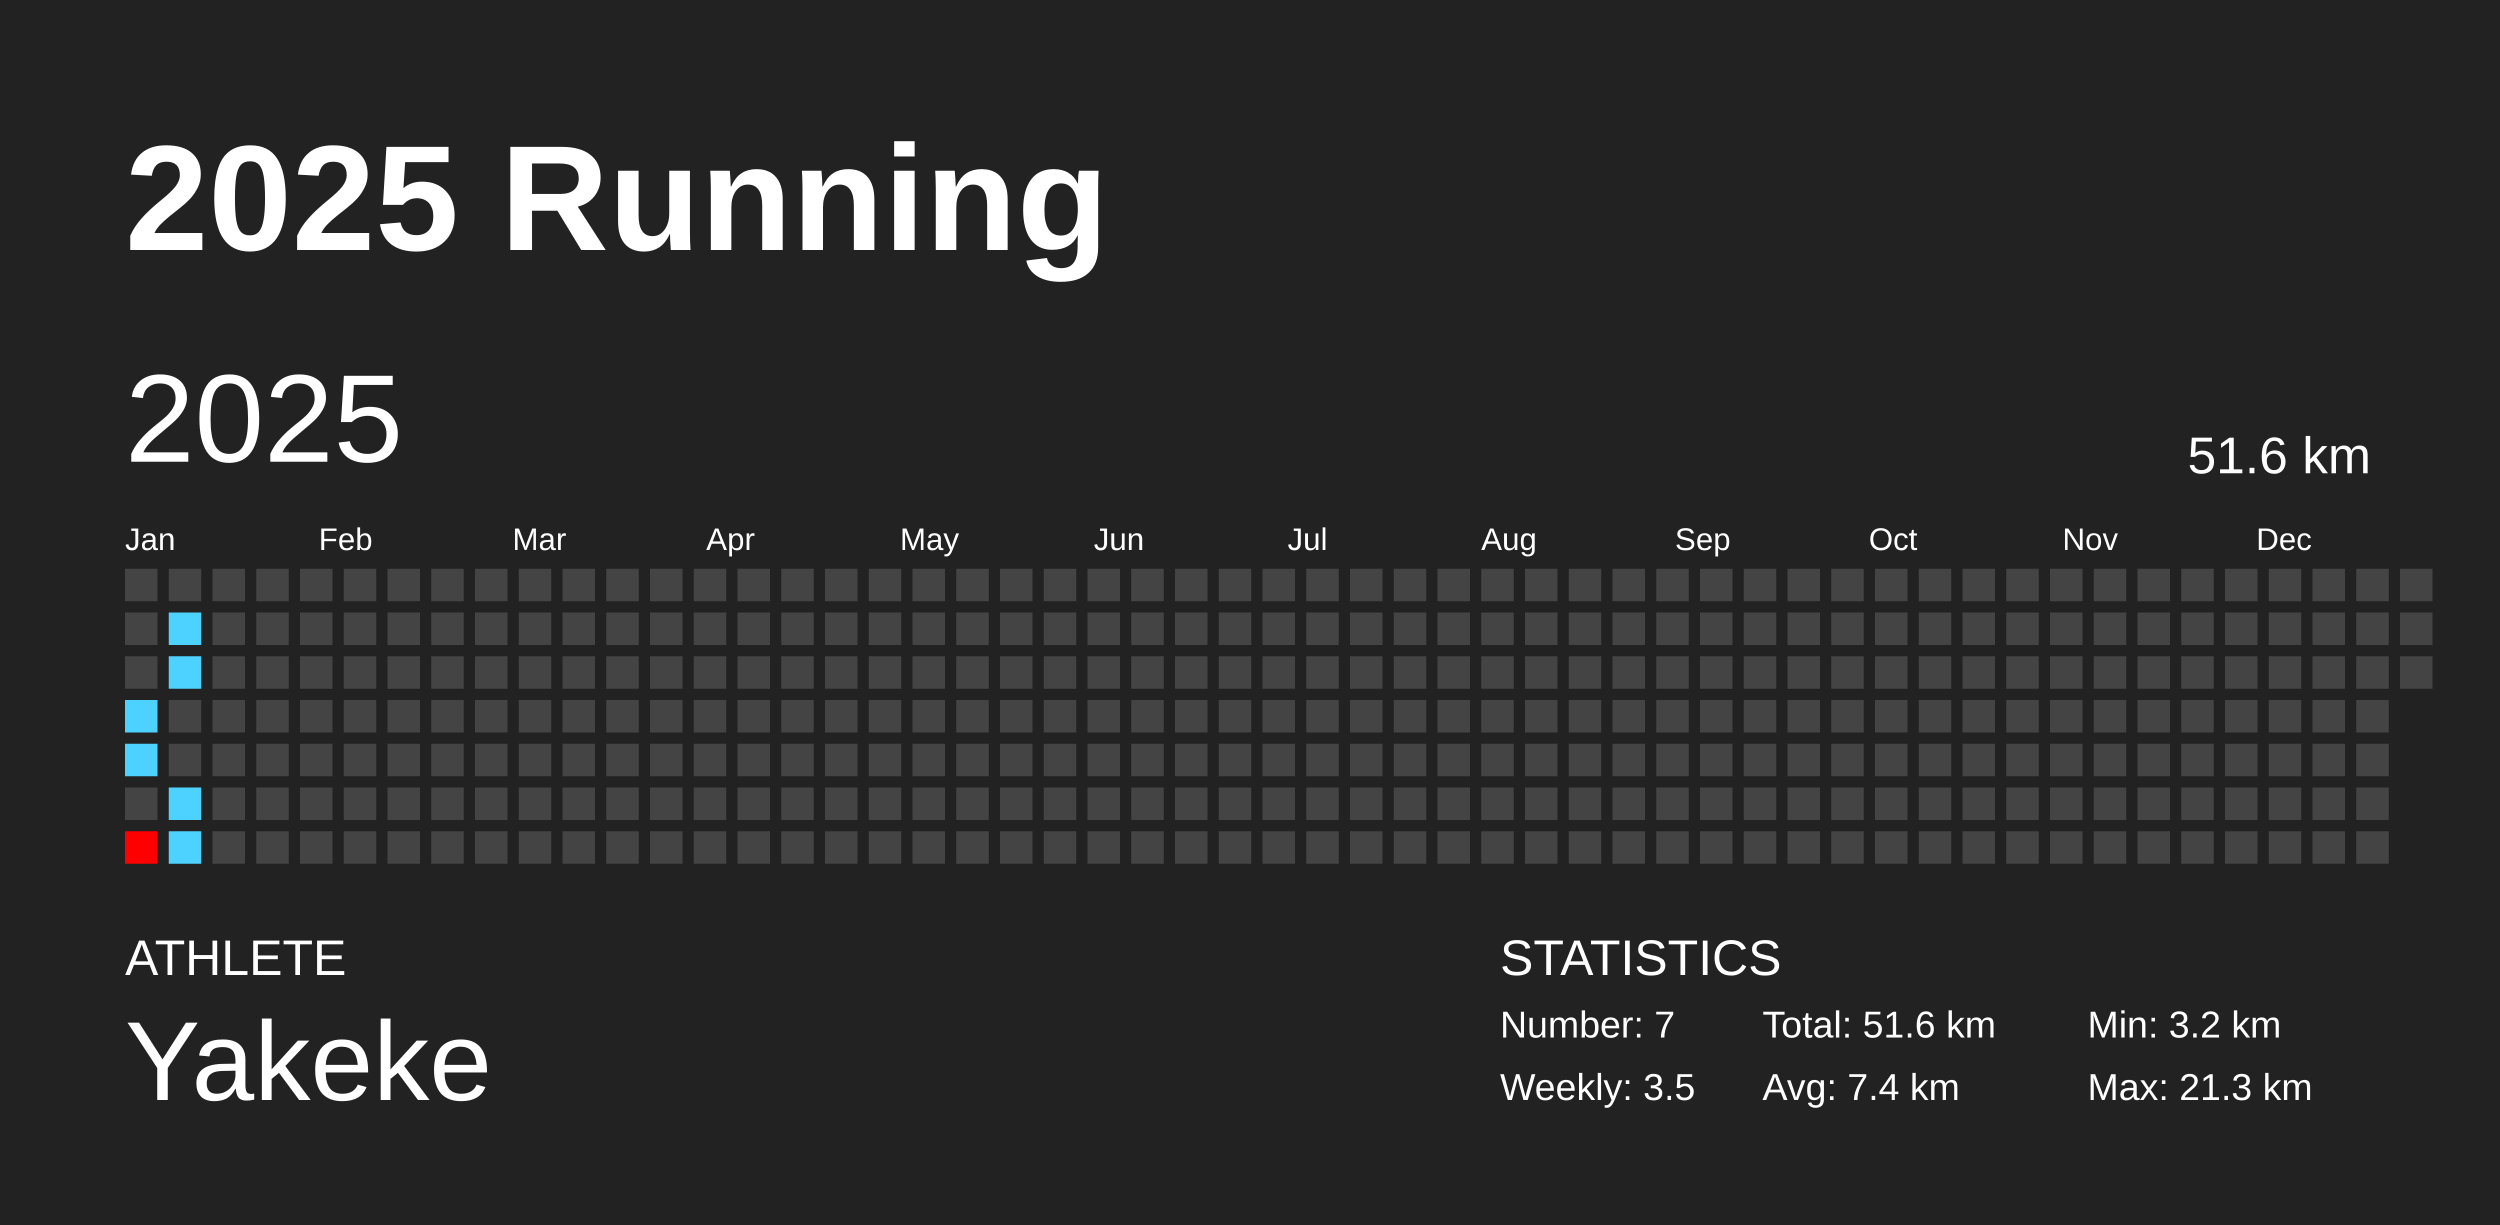
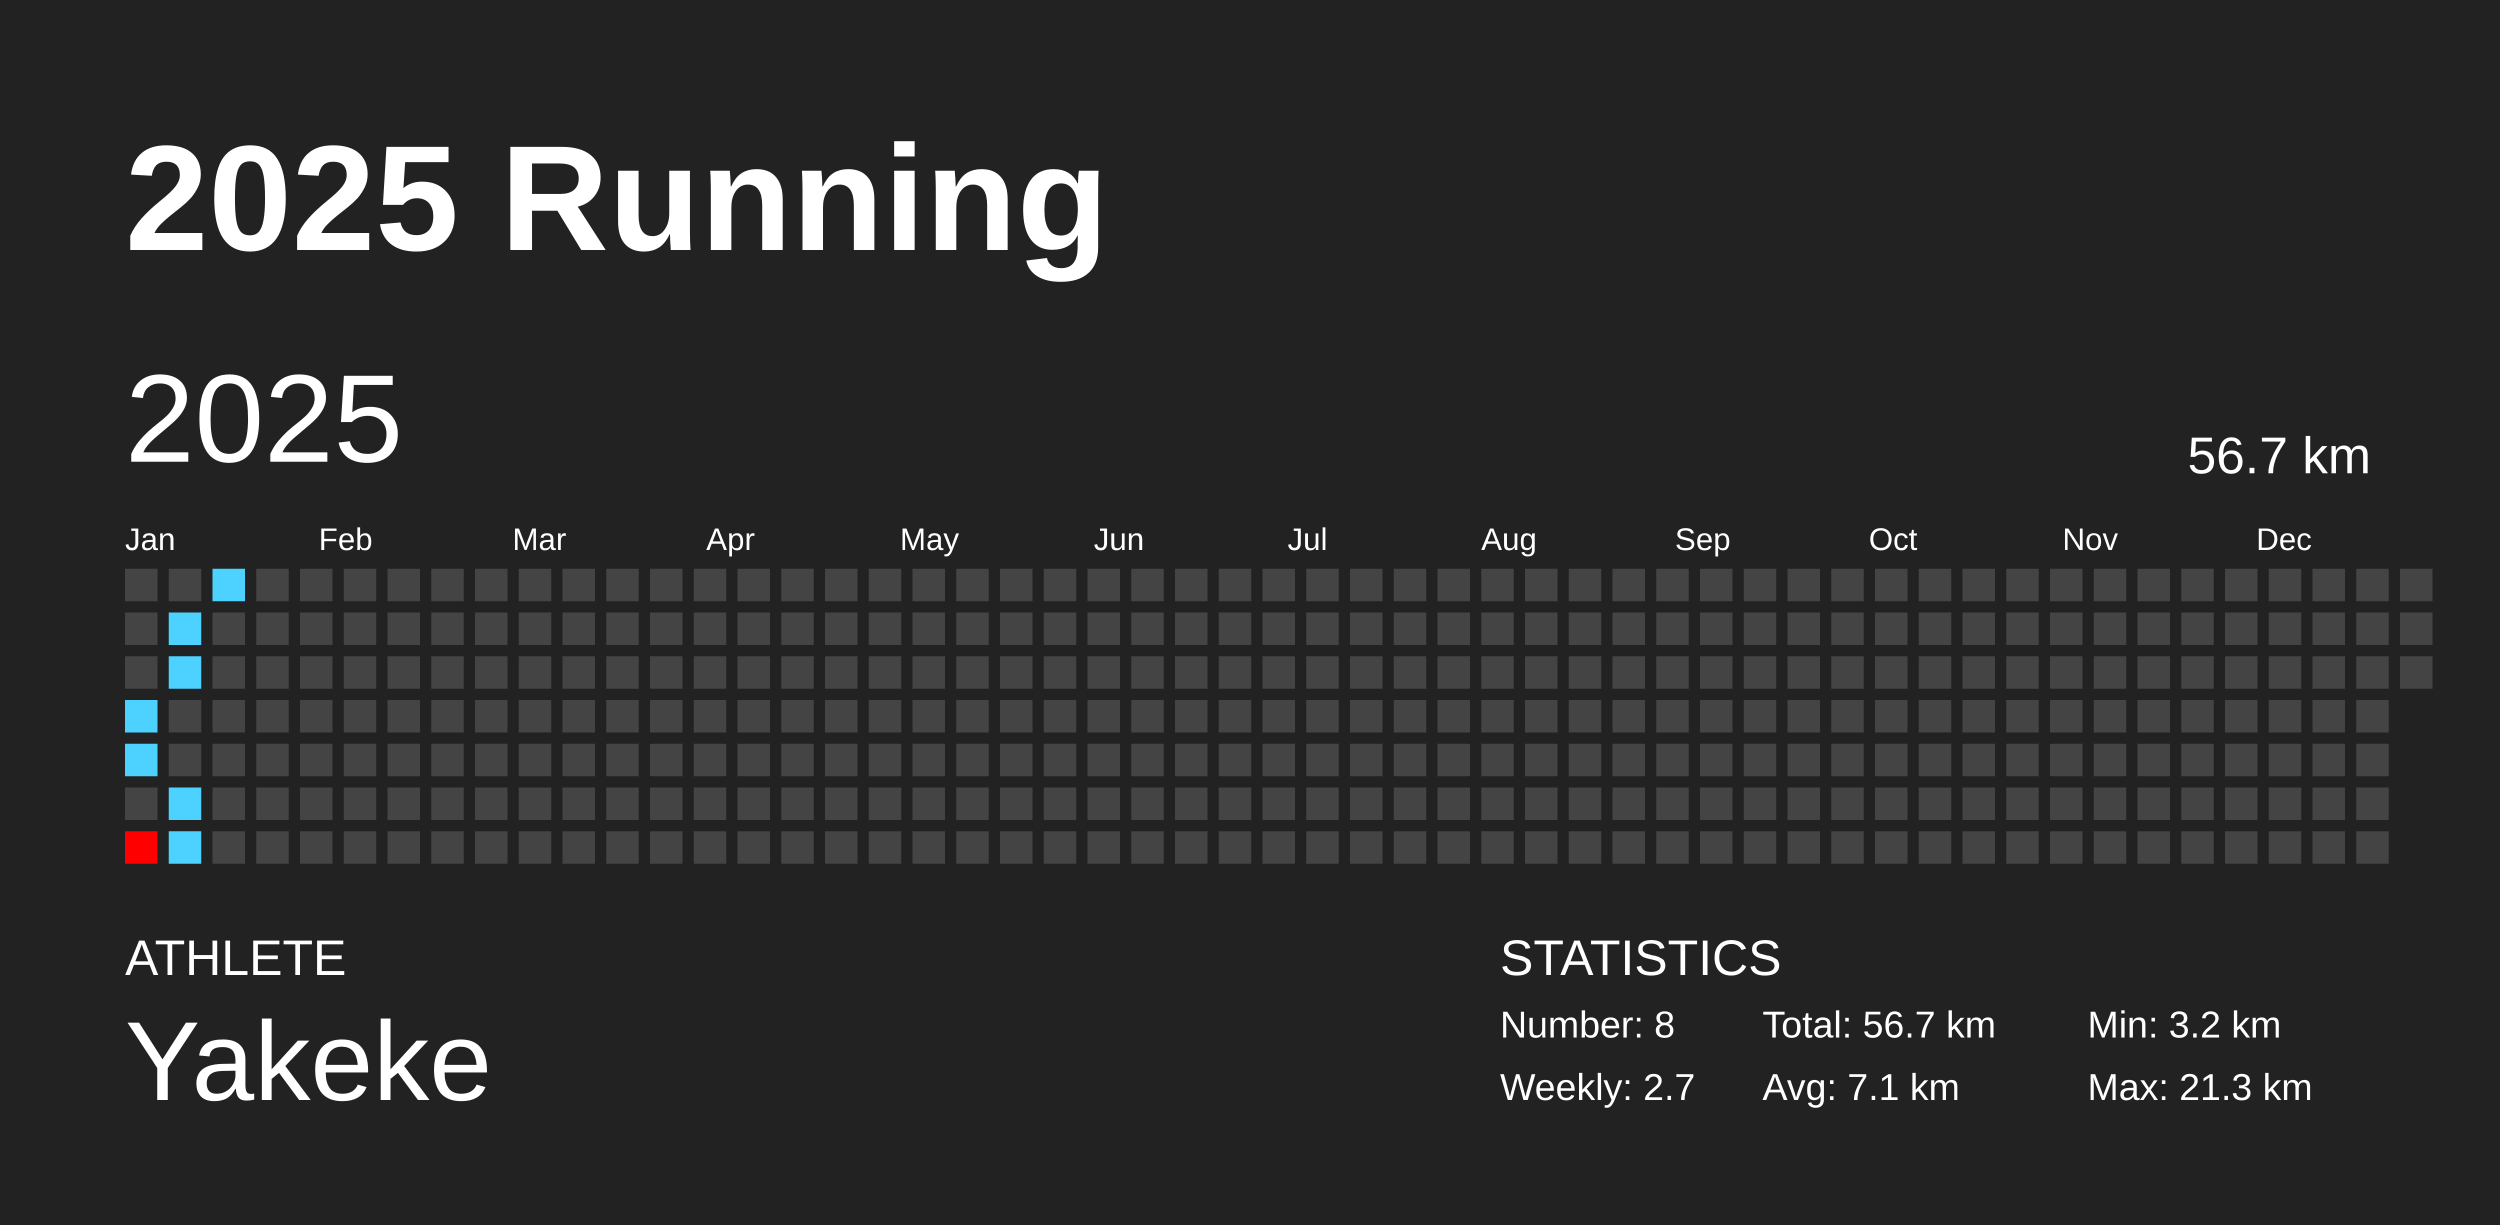
<svg xmlns="http://www.w3.org/2000/svg" baseProfile="full" height="98mm" version="1.1" viewBox="0,0,200,98" width="200mm">
  <defs />
  <rect fill="#222222" height="98" width="200" x="0" y="0" />
  <text fill="#FFFFFF" style="font-size:12px; font-family:Arial; font-weight:bold;" x="10" y="20">2025 Running</text>
  <text fill="#FFFFFF" style="font-size:4px; font-family:Arial" x="10" y="78">ATHLETE</text>
  <text fill="#FFFFFF" style="font-size:9px; font-family:Arial" x="10" y="88">Yakeke</text>
  <text fill="#FFFFFF" style="font-size:4px; font-family:Arial" x="120" y="78">STATISTICS</text>
-   <text fill="#FFFFFF" style="font-size:3px; font-family:Arial" x="120" y="83">Number: 7</text>
-   <text fill="#FFFFFF" style="font-size:3px; font-family:Arial" x="120" y="88">Weekly: 3.5</text>
-   <text fill="#FFFFFF" style="font-size:3px; font-family:Arial" x="141" y="83">Total: 51.6 km</text>
-   <text fill="#FFFFFF" style="font-size:3px; font-family:Arial" x="141" y="88">Avg: 7.4 km</text>
+   <text fill="#FFFFFF" style="font-size:3px; font-family:Arial" x="120" y="83">Number: 8</text>
+   <text fill="#FFFFFF" style="font-size:3px; font-family:Arial" x="120" y="88">Weekly: 2.7</text>
+   <text fill="#FFFFFF" style="font-size:3px; font-family:Arial" x="141" y="83">Total: 56.7 km</text>
+   <text fill="#FFFFFF" style="font-size:3px; font-family:Arial" x="141" y="88">Avg: 7.1 km</text>
  <text fill="#FFFFFF" style="font-size:3px; font-family:Arial" x="167" y="83">Min: 3.2 km</text>
  <text fill="#FFFFFF" style="font-size:3px; font-family:Arial" x="167" y="88">Max: 21.3 km</text>
  <text dominant-baseline="hanging" fill="#FFFFFF" style="font-size:10.0px; font-family:Arial;" x="10" y="30">2025</text>
-   <text dominant-baseline="hanging" fill="#FFFFFF" style="font-size:4.125px; font-family:Arial;" x="175" y="35">51.6 km</text>
+   <text dominant-baseline="hanging" fill="#FFFFFF" style="font-size:4.125px; font-family:Arial;" x="175" y="35">56.7 km</text>
  <text fill="#FFFFFF" style="font-size:2.5px; font-family:Arial" x="10.0" y="44">Jan</text>
  <text fill="#FFFFFF" style="font-size:2.5px; font-family:Arial" x="25.5" y="44">Feb</text>
  <text fill="#FFFFFF" style="font-size:2.5px; font-family:Arial" x="41.0" y="44">Mar</text>
  <text fill="#FFFFFF" style="font-size:2.5px; font-family:Arial" x="56.5" y="44">Apr</text>
  <text fill="#FFFFFF" style="font-size:2.5px; font-family:Arial" x="72.0" y="44">May</text>
  <text fill="#FFFFFF" style="font-size:2.5px; font-family:Arial" x="87.5" y="44">Jun</text>
  <text fill="#FFFFFF" style="font-size:2.5px; font-family:Arial" x="103.0" y="44">Jul</text>
  <text fill="#FFFFFF" style="font-size:2.5px; font-family:Arial" x="118.5" y="44">Aug</text>
  <text fill="#FFFFFF" style="font-size:2.5px; font-family:Arial" x="134.0" y="44">Sep</text>
  <text fill="#FFFFFF" style="font-size:2.5px; font-family:Arial" x="149.5" y="44">Oct</text>
  <text fill="#FFFFFF" style="font-size:2.5px; font-family:Arial" x="165.0" y="44">Nov</text>
  <text fill="#FFFFFF" style="font-size:2.5px; font-family:Arial" x="180.5" y="44">Dec</text>
  <rect fill="#444444" height="2.6" width="2.6" x="10.0" y="45.5" />
  <rect fill="#444444" height="2.6" width="2.6" x="10.0" y="49.0" />
  <rect fill="#444444" height="2.6" width="2.6" x="10.0" y="52.5" />
  <rect fill="#4dd2ff" height="2.6" width="2.6" x="10.0" y="56.0" />
  <rect fill="#4dd2ff" height="2.6" width="2.6" x="10.0" y="59.5" />
  <rect fill="#444444" height="2.6" width="2.6" x="10.0" y="63.0" />
  <rect fill="red" height="2.6" width="2.6" x="10.0" y="66.5" />
  <rect fill="#444444" height="2.6" width="2.6" x="13.5" y="45.5" />
  <rect fill="#4dd2ff" height="2.6" width="2.6" x="13.5" y="49.0" />
  <rect fill="#4dd2ff" height="2.6" width="2.6" x="13.5" y="52.5" />
  <rect fill="#444444" height="2.6" width="2.6" x="13.5" y="56.0" />
  <rect fill="#444444" height="2.6" width="2.6" x="13.5" y="59.5" />
  <rect fill="#4dd2ff" height="2.6" width="2.6" x="13.5" y="63.0" />
  <rect fill="#4dd2ff" height="2.6" width="2.6" x="13.5" y="66.5" />
-   <rect fill="#444444" height="2.6" width="2.6" x="17.0" y="45.5" />
+   <rect fill="#4dd2ff" height="2.6" width="2.6" x="17.0" y="45.5" />
  <rect fill="#444444" height="2.6" width="2.6" x="17.0" y="49.0" />
  <rect fill="#444444" height="2.6" width="2.6" x="17.0" y="52.5" />
  <rect fill="#444444" height="2.6" width="2.6" x="17.0" y="56.0" />
  <rect fill="#444444" height="2.6" width="2.6" x="17.0" y="59.5" />
  <rect fill="#444444" height="2.6" width="2.6" x="17.0" y="63.0" />
  <rect fill="#444444" height="2.6" width="2.6" x="17.0" y="66.5" />
  <rect fill="#444444" height="2.6" width="2.6" x="20.5" y="45.5" />
  <rect fill="#444444" height="2.6" width="2.6" x="20.5" y="49.0" />
  <rect fill="#444444" height="2.6" width="2.6" x="20.5" y="52.5" />
  <rect fill="#444444" height="2.6" width="2.6" x="20.5" y="56.0" />
  <rect fill="#444444" height="2.6" width="2.6" x="20.5" y="59.5" />
  <rect fill="#444444" height="2.6" width="2.6" x="20.5" y="63.0" />
  <rect fill="#444444" height="2.6" width="2.6" x="20.5" y="66.5" />
  <rect fill="#444444" height="2.6" width="2.6" x="24.0" y="45.5" />
  <rect fill="#444444" height="2.6" width="2.6" x="24.0" y="49.0" />
  <rect fill="#444444" height="2.6" width="2.6" x="24.0" y="52.5" />
  <rect fill="#444444" height="2.6" width="2.6" x="24.0" y="56.0" />
  <rect fill="#444444" height="2.6" width="2.6" x="24.0" y="59.5" />
  <rect fill="#444444" height="2.6" width="2.6" x="24.0" y="63.0" />
  <rect fill="#444444" height="2.6" width="2.6" x="24.0" y="66.5" />
  <rect fill="#444444" height="2.6" width="2.6" x="27.5" y="45.5" />
  <rect fill="#444444" height="2.6" width="2.6" x="27.5" y="49.0" />
  <rect fill="#444444" height="2.6" width="2.6" x="27.5" y="52.5" />
  <rect fill="#444444" height="2.6" width="2.6" x="27.5" y="56.0" />
  <rect fill="#444444" height="2.6" width="2.6" x="27.5" y="59.5" />
  <rect fill="#444444" height="2.6" width="2.6" x="27.5" y="63.0" />
  <rect fill="#444444" height="2.6" width="2.6" x="27.5" y="66.5" />
  <rect fill="#444444" height="2.6" width="2.6" x="31.0" y="45.5" />
  <rect fill="#444444" height="2.6" width="2.6" x="31.0" y="49.0" />
  <rect fill="#444444" height="2.6" width="2.6" x="31.0" y="52.5" />
  <rect fill="#444444" height="2.6" width="2.6" x="31.0" y="56.0" />
  <rect fill="#444444" height="2.6" width="2.6" x="31.0" y="59.5" />
  <rect fill="#444444" height="2.6" width="2.6" x="31.0" y="63.0" />
  <rect fill="#444444" height="2.6" width="2.6" x="31.0" y="66.5" />
  <rect fill="#444444" height="2.6" width="2.6" x="34.5" y="45.5" />
  <rect fill="#444444" height="2.6" width="2.6" x="34.5" y="49.0" />
  <rect fill="#444444" height="2.6" width="2.6" x="34.5" y="52.5" />
  <rect fill="#444444" height="2.6" width="2.6" x="34.5" y="56.0" />
  <rect fill="#444444" height="2.6" width="2.6" x="34.5" y="59.5" />
  <rect fill="#444444" height="2.6" width="2.6" x="34.5" y="63.0" />
  <rect fill="#444444" height="2.6" width="2.6" x="34.5" y="66.5" />
  <rect fill="#444444" height="2.6" width="2.6" x="38.0" y="45.5" />
  <rect fill="#444444" height="2.6" width="2.6" x="38.0" y="49.0" />
  <rect fill="#444444" height="2.6" width="2.6" x="38.0" y="52.5" />
  <rect fill="#444444" height="2.6" width="2.6" x="38.0" y="56.0" />
  <rect fill="#444444" height="2.6" width="2.6" x="38.0" y="59.5" />
  <rect fill="#444444" height="2.6" width="2.6" x="38.0" y="63.0" />
  <rect fill="#444444" height="2.6" width="2.6" x="38.0" y="66.5" />
  <rect fill="#444444" height="2.6" width="2.6" x="41.5" y="45.5" />
  <rect fill="#444444" height="2.6" width="2.6" x="41.5" y="49.0" />
  <rect fill="#444444" height="2.6" width="2.6" x="41.5" y="52.5" />
  <rect fill="#444444" height="2.6" width="2.6" x="41.5" y="56.0" />
  <rect fill="#444444" height="2.6" width="2.6" x="41.5" y="59.5" />
  <rect fill="#444444" height="2.6" width="2.6" x="41.5" y="63.0" />
  <rect fill="#444444" height="2.6" width="2.6" x="41.5" y="66.5" />
  <rect fill="#444444" height="2.6" width="2.6" x="45.0" y="45.5" />
  <rect fill="#444444" height="2.6" width="2.6" x="45.0" y="49.0" />
  <rect fill="#444444" height="2.6" width="2.6" x="45.0" y="52.5" />
  <rect fill="#444444" height="2.6" width="2.6" x="45.0" y="56.0" />
  <rect fill="#444444" height="2.6" width="2.6" x="45.0" y="59.5" />
  <rect fill="#444444" height="2.6" width="2.6" x="45.0" y="63.0" />
  <rect fill="#444444" height="2.6" width="2.6" x="45.0" y="66.5" />
  <rect fill="#444444" height="2.6" width="2.6" x="48.5" y="45.5" />
  <rect fill="#444444" height="2.6" width="2.6" x="48.5" y="49.0" />
  <rect fill="#444444" height="2.6" width="2.6" x="48.5" y="52.5" />
  <rect fill="#444444" height="2.6" width="2.6" x="48.5" y="56.0" />
  <rect fill="#444444" height="2.6" width="2.6" x="48.5" y="59.5" />
  <rect fill="#444444" height="2.6" width="2.6" x="48.5" y="63.0" />
  <rect fill="#444444" height="2.6" width="2.6" x="48.5" y="66.5" />
  <rect fill="#444444" height="2.6" width="2.6" x="52.0" y="45.5" />
  <rect fill="#444444" height="2.6" width="2.6" x="52.0" y="49.0" />
  <rect fill="#444444" height="2.6" width="2.6" x="52.0" y="52.5" />
  <rect fill="#444444" height="2.6" width="2.6" x="52.0" y="56.0" />
  <rect fill="#444444" height="2.6" width="2.6" x="52.0" y="59.5" />
  <rect fill="#444444" height="2.6" width="2.6" x="52.0" y="63.0" />
  <rect fill="#444444" height="2.6" width="2.6" x="52.0" y="66.5" />
  <rect fill="#444444" height="2.6" width="2.6" x="55.5" y="45.5" />
  <rect fill="#444444" height="2.6" width="2.6" x="55.5" y="49.0" />
  <rect fill="#444444" height="2.6" width="2.6" x="55.5" y="52.5" />
  <rect fill="#444444" height="2.6" width="2.6" x="55.5" y="56.0" />
  <rect fill="#444444" height="2.6" width="2.6" x="55.5" y="59.5" />
  <rect fill="#444444" height="2.6" width="2.6" x="55.5" y="63.0" />
  <rect fill="#444444" height="2.6" width="2.6" x="55.5" y="66.5" />
  <rect fill="#444444" height="2.6" width="2.6" x="59.0" y="45.5" />
  <rect fill="#444444" height="2.6" width="2.6" x="59.0" y="49.0" />
  <rect fill="#444444" height="2.6" width="2.6" x="59.0" y="52.5" />
  <rect fill="#444444" height="2.6" width="2.6" x="59.0" y="56.0" />
  <rect fill="#444444" height="2.6" width="2.6" x="59.0" y="59.5" />
  <rect fill="#444444" height="2.6" width="2.6" x="59.0" y="63.0" />
  <rect fill="#444444" height="2.6" width="2.6" x="59.0" y="66.5" />
  <rect fill="#444444" height="2.6" width="2.6" x="62.5" y="45.5" />
  <rect fill="#444444" height="2.6" width="2.6" x="62.5" y="49.0" />
  <rect fill="#444444" height="2.6" width="2.6" x="62.5" y="52.5" />
  <rect fill="#444444" height="2.6" width="2.6" x="62.5" y="56.0" />
  <rect fill="#444444" height="2.6" width="2.6" x="62.5" y="59.5" />
  <rect fill="#444444" height="2.6" width="2.6" x="62.5" y="63.0" />
  <rect fill="#444444" height="2.6" width="2.6" x="62.5" y="66.5" />
  <rect fill="#444444" height="2.6" width="2.6" x="66.0" y="45.5" />
  <rect fill="#444444" height="2.6" width="2.6" x="66.0" y="49.0" />
  <rect fill="#444444" height="2.6" width="2.6" x="66.0" y="52.5" />
  <rect fill="#444444" height="2.6" width="2.6" x="66.0" y="56.0" />
  <rect fill="#444444" height="2.6" width="2.6" x="66.0" y="59.5" />
  <rect fill="#444444" height="2.6" width="2.6" x="66.0" y="63.0" />
  <rect fill="#444444" height="2.6" width="2.6" x="66.0" y="66.5" />
  <rect fill="#444444" height="2.6" width="2.6" x="69.5" y="45.5" />
  <rect fill="#444444" height="2.6" width="2.6" x="69.5" y="49.0" />
  <rect fill="#444444" height="2.6" width="2.6" x="69.5" y="52.5" />
  <rect fill="#444444" height="2.6" width="2.6" x="69.5" y="56.0" />
  <rect fill="#444444" height="2.6" width="2.6" x="69.5" y="59.5" />
  <rect fill="#444444" height="2.6" width="2.6" x="69.5" y="63.0" />
  <rect fill="#444444" height="2.6" width="2.6" x="69.5" y="66.5" />
  <rect fill="#444444" height="2.6" width="2.6" x="73.0" y="45.5" />
  <rect fill="#444444" height="2.6" width="2.6" x="73.0" y="49.0" />
  <rect fill="#444444" height="2.6" width="2.6" x="73.0" y="52.5" />
  <rect fill="#444444" height="2.6" width="2.6" x="73.0" y="56.0" />
  <rect fill="#444444" height="2.6" width="2.6" x="73.0" y="59.5" />
  <rect fill="#444444" height="2.6" width="2.6" x="73.0" y="63.0" />
  <rect fill="#444444" height="2.6" width="2.6" x="73.0" y="66.5" />
  <rect fill="#444444" height="2.6" width="2.6" x="76.5" y="45.5" />
  <rect fill="#444444" height="2.6" width="2.6" x="76.5" y="49.0" />
  <rect fill="#444444" height="2.6" width="2.6" x="76.5" y="52.5" />
  <rect fill="#444444" height="2.6" width="2.6" x="76.5" y="56.0" />
  <rect fill="#444444" height="2.6" width="2.6" x="76.5" y="59.5" />
  <rect fill="#444444" height="2.6" width="2.6" x="76.5" y="63.0" />
  <rect fill="#444444" height="2.6" width="2.6" x="76.5" y="66.5" />
  <rect fill="#444444" height="2.6" width="2.6" x="80.0" y="45.5" />
  <rect fill="#444444" height="2.6" width="2.6" x="80.0" y="49.0" />
  <rect fill="#444444" height="2.6" width="2.6" x="80.0" y="52.5" />
  <rect fill="#444444" height="2.6" width="2.6" x="80.0" y="56.0" />
  <rect fill="#444444" height="2.6" width="2.6" x="80.0" y="59.5" />
  <rect fill="#444444" height="2.6" width="2.6" x="80.0" y="63.0" />
  <rect fill="#444444" height="2.6" width="2.6" x="80.0" y="66.5" />
  <rect fill="#444444" height="2.6" width="2.6" x="83.5" y="45.5" />
  <rect fill="#444444" height="2.6" width="2.6" x="83.5" y="49.0" />
  <rect fill="#444444" height="2.6" width="2.6" x="83.5" y="52.5" />
  <rect fill="#444444" height="2.6" width="2.6" x="83.5" y="56.0" />
  <rect fill="#444444" height="2.6" width="2.6" x="83.5" y="59.5" />
  <rect fill="#444444" height="2.6" width="2.6" x="83.5" y="63.0" />
  <rect fill="#444444" height="2.6" width="2.6" x="83.5" y="66.5" />
  <rect fill="#444444" height="2.6" width="2.6" x="87.0" y="45.5" />
  <rect fill="#444444" height="2.6" width="2.6" x="87.0" y="49.0" />
  <rect fill="#444444" height="2.6" width="2.6" x="87.0" y="52.5" />
  <rect fill="#444444" height="2.6" width="2.6" x="87.0" y="56.0" />
  <rect fill="#444444" height="2.6" width="2.6" x="87.0" y="59.5" />
  <rect fill="#444444" height="2.6" width="2.6" x="87.0" y="63.0" />
  <rect fill="#444444" height="2.6" width="2.6" x="87.0" y="66.5" />
  <rect fill="#444444" height="2.6" width="2.6" x="90.5" y="45.5" />
  <rect fill="#444444" height="2.6" width="2.6" x="90.5" y="49.0" />
  <rect fill="#444444" height="2.6" width="2.6" x="90.5" y="52.5" />
  <rect fill="#444444" height="2.6" width="2.6" x="90.5" y="56.0" />
  <rect fill="#444444" height="2.6" width="2.6" x="90.5" y="59.5" />
  <rect fill="#444444" height="2.6" width="2.6" x="90.5" y="63.0" />
  <rect fill="#444444" height="2.6" width="2.6" x="90.5" y="66.5" />
  <rect fill="#444444" height="2.6" width="2.6" x="94.0" y="45.5" />
  <rect fill="#444444" height="2.6" width="2.6" x="94.0" y="49.0" />
  <rect fill="#444444" height="2.6" width="2.6" x="94.0" y="52.5" />
  <rect fill="#444444" height="2.6" width="2.6" x="94.0" y="56.0" />
  <rect fill="#444444" height="2.6" width="2.6" x="94.0" y="59.5" />
  <rect fill="#444444" height="2.6" width="2.6" x="94.0" y="63.0" />
  <rect fill="#444444" height="2.6" width="2.6" x="94.0" y="66.5" />
  <rect fill="#444444" height="2.6" width="2.6" x="97.5" y="45.5" />
  <rect fill="#444444" height="2.6" width="2.6" x="97.5" y="49.0" />
  <rect fill="#444444" height="2.6" width="2.6" x="97.5" y="52.5" />
  <rect fill="#444444" height="2.6" width="2.6" x="97.5" y="56.0" />
  <rect fill="#444444" height="2.6" width="2.6" x="97.5" y="59.5" />
  <rect fill="#444444" height="2.6" width="2.6" x="97.5" y="63.0" />
  <rect fill="#444444" height="2.6" width="2.6" x="97.5" y="66.5" />
  <rect fill="#444444" height="2.6" width="2.6" x="101.0" y="45.5" />
  <rect fill="#444444" height="2.6" width="2.6" x="101.0" y="49.0" />
  <rect fill="#444444" height="2.6" width="2.6" x="101.0" y="52.5" />
  <rect fill="#444444" height="2.6" width="2.6" x="101.0" y="56.0" />
  <rect fill="#444444" height="2.6" width="2.6" x="101.0" y="59.5" />
  <rect fill="#444444" height="2.6" width="2.6" x="101.0" y="63.0" />
  <rect fill="#444444" height="2.6" width="2.6" x="101.0" y="66.5" />
  <rect fill="#444444" height="2.6" width="2.6" x="104.5" y="45.5" />
  <rect fill="#444444" height="2.6" width="2.6" x="104.5" y="49.0" />
  <rect fill="#444444" height="2.6" width="2.6" x="104.5" y="52.5" />
  <rect fill="#444444" height="2.6" width="2.6" x="104.5" y="56.0" />
  <rect fill="#444444" height="2.6" width="2.6" x="104.5" y="59.5" />
  <rect fill="#444444" height="2.6" width="2.6" x="104.5" y="63.0" />
  <rect fill="#444444" height="2.6" width="2.6" x="104.5" y="66.5" />
  <rect fill="#444444" height="2.6" width="2.6" x="108.0" y="45.5" />
  <rect fill="#444444" height="2.6" width="2.6" x="108.0" y="49.0" />
  <rect fill="#444444" height="2.6" width="2.6" x="108.0" y="52.5" />
  <rect fill="#444444" height="2.6" width="2.6" x="108.0" y="56.0" />
  <rect fill="#444444" height="2.6" width="2.6" x="108.0" y="59.5" />
  <rect fill="#444444" height="2.6" width="2.6" x="108.0" y="63.0" />
  <rect fill="#444444" height="2.6" width="2.6" x="108.0" y="66.5" />
  <rect fill="#444444" height="2.6" width="2.6" x="111.5" y="45.5" />
  <rect fill="#444444" height="2.6" width="2.6" x="111.5" y="49.0" />
  <rect fill="#444444" height="2.6" width="2.6" x="111.5" y="52.5" />
  <rect fill="#444444" height="2.6" width="2.6" x="111.5" y="56.0" />
  <rect fill="#444444" height="2.6" width="2.6" x="111.5" y="59.5" />
  <rect fill="#444444" height="2.6" width="2.6" x="111.5" y="63.0" />
  <rect fill="#444444" height="2.6" width="2.6" x="111.5" y="66.5" />
  <rect fill="#444444" height="2.6" width="2.6" x="115.0" y="45.5" />
  <rect fill="#444444" height="2.6" width="2.6" x="115.0" y="49.0" />
  <rect fill="#444444" height="2.6" width="2.6" x="115.0" y="52.5" />
  <rect fill="#444444" height="2.6" width="2.6" x="115.0" y="56.0" />
  <rect fill="#444444" height="2.6" width="2.6" x="115.0" y="59.5" />
  <rect fill="#444444" height="2.6" width="2.6" x="115.0" y="63.0" />
  <rect fill="#444444" height="2.6" width="2.6" x="115.0" y="66.5" />
  <rect fill="#444444" height="2.6" width="2.6" x="118.5" y="45.5" />
  <rect fill="#444444" height="2.6" width="2.6" x="118.5" y="49.0" />
  <rect fill="#444444" height="2.6" width="2.6" x="118.5" y="52.5" />
  <rect fill="#444444" height="2.6" width="2.6" x="118.5" y="56.0" />
  <rect fill="#444444" height="2.6" width="2.6" x="118.5" y="59.5" />
  <rect fill="#444444" height="2.6" width="2.6" x="118.5" y="63.0" />
  <rect fill="#444444" height="2.6" width="2.6" x="118.5" y="66.5" />
  <rect fill="#444444" height="2.6" width="2.6" x="122.0" y="45.5" />
  <rect fill="#444444" height="2.6" width="2.6" x="122.0" y="49.0" />
  <rect fill="#444444" height="2.6" width="2.6" x="122.0" y="52.5" />
  <rect fill="#444444" height="2.6" width="2.6" x="122.0" y="56.0" />
  <rect fill="#444444" height="2.6" width="2.6" x="122.0" y="59.5" />
  <rect fill="#444444" height="2.6" width="2.6" x="122.0" y="63.0" />
  <rect fill="#444444" height="2.6" width="2.6" x="122.0" y="66.5" />
  <rect fill="#444444" height="2.6" width="2.6" x="125.5" y="45.5" />
  <rect fill="#444444" height="2.6" width="2.6" x="125.5" y="49.0" />
  <rect fill="#444444" height="2.6" width="2.6" x="125.5" y="52.5" />
  <rect fill="#444444" height="2.6" width="2.6" x="125.5" y="56.0" />
  <rect fill="#444444" height="2.6" width="2.6" x="125.5" y="59.5" />
  <rect fill="#444444" height="2.6" width="2.6" x="125.5" y="63.0" />
  <rect fill="#444444" height="2.6" width="2.6" x="125.5" y="66.5" />
  <rect fill="#444444" height="2.6" width="2.6" x="129.0" y="45.5" />
  <rect fill="#444444" height="2.6" width="2.6" x="129.0" y="49.0" />
  <rect fill="#444444" height="2.6" width="2.6" x="129.0" y="52.5" />
  <rect fill="#444444" height="2.6" width="2.6" x="129.0" y="56.0" />
  <rect fill="#444444" height="2.6" width="2.6" x="129.0" y="59.5" />
  <rect fill="#444444" height="2.6" width="2.6" x="129.0" y="63.0" />
  <rect fill="#444444" height="2.6" width="2.6" x="129.0" y="66.5" />
  <rect fill="#444444" height="2.6" width="2.6" x="132.5" y="45.5" />
  <rect fill="#444444" height="2.6" width="2.6" x="132.5" y="49.0" />
  <rect fill="#444444" height="2.6" width="2.6" x="132.5" y="52.5" />
  <rect fill="#444444" height="2.6" width="2.6" x="132.5" y="56.0" />
  <rect fill="#444444" height="2.6" width="2.6" x="132.5" y="59.5" />
  <rect fill="#444444" height="2.6" width="2.6" x="132.5" y="63.0" />
  <rect fill="#444444" height="2.6" width="2.6" x="132.5" y="66.5" />
  <rect fill="#444444" height="2.6" width="2.6" x="136.0" y="45.5" />
  <rect fill="#444444" height="2.6" width="2.6" x="136.0" y="49.0" />
  <rect fill="#444444" height="2.6" width="2.6" x="136.0" y="52.5" />
  <rect fill="#444444" height="2.6" width="2.6" x="136.0" y="56.0" />
  <rect fill="#444444" height="2.6" width="2.6" x="136.0" y="59.5" />
  <rect fill="#444444" height="2.6" width="2.6" x="136.0" y="63.0" />
  <rect fill="#444444" height="2.6" width="2.6" x="136.0" y="66.5" />
  <rect fill="#444444" height="2.6" width="2.6" x="139.5" y="45.5" />
  <rect fill="#444444" height="2.6" width="2.6" x="139.5" y="49.0" />
  <rect fill="#444444" height="2.6" width="2.6" x="139.5" y="52.5" />
  <rect fill="#444444" height="2.6" width="2.6" x="139.5" y="56.0" />
  <rect fill="#444444" height="2.6" width="2.6" x="139.5" y="59.5" />
  <rect fill="#444444" height="2.6" width="2.6" x="139.5" y="63.0" />
  <rect fill="#444444" height="2.6" width="2.6" x="139.5" y="66.5" />
  <rect fill="#444444" height="2.6" width="2.6" x="143.0" y="45.5" />
  <rect fill="#444444" height="2.6" width="2.6" x="143.0" y="49.0" />
  <rect fill="#444444" height="2.6" width="2.6" x="143.0" y="52.5" />
  <rect fill="#444444" height="2.6" width="2.6" x="143.0" y="56.0" />
  <rect fill="#444444" height="2.6" width="2.6" x="143.0" y="59.5" />
  <rect fill="#444444" height="2.6" width="2.6" x="143.0" y="63.0" />
  <rect fill="#444444" height="2.6" width="2.6" x="143.0" y="66.5" />
  <rect fill="#444444" height="2.6" width="2.6" x="146.5" y="45.5" />
  <rect fill="#444444" height="2.6" width="2.6" x="146.5" y="49.0" />
  <rect fill="#444444" height="2.6" width="2.6" x="146.5" y="52.5" />
  <rect fill="#444444" height="2.6" width="2.6" x="146.5" y="56.0" />
  <rect fill="#444444" height="2.6" width="2.6" x="146.5" y="59.5" />
  <rect fill="#444444" height="2.6" width="2.6" x="146.5" y="63.0" />
  <rect fill="#444444" height="2.6" width="2.6" x="146.5" y="66.5" />
  <rect fill="#444444" height="2.6" width="2.6" x="150.0" y="45.5" />
  <rect fill="#444444" height="2.6" width="2.6" x="150.0" y="49.0" />
  <rect fill="#444444" height="2.6" width="2.6" x="150.0" y="52.5" />
  <rect fill="#444444" height="2.6" width="2.6" x="150.0" y="56.0" />
  <rect fill="#444444" height="2.6" width="2.6" x="150.0" y="59.5" />
  <rect fill="#444444" height="2.6" width="2.6" x="150.0" y="63.0" />
  <rect fill="#444444" height="2.6" width="2.6" x="150.0" y="66.5" />
  <rect fill="#444444" height="2.6" width="2.6" x="153.5" y="45.5" />
  <rect fill="#444444" height="2.6" width="2.6" x="153.5" y="49.0" />
  <rect fill="#444444" height="2.6" width="2.6" x="153.5" y="52.5" />
  <rect fill="#444444" height="2.6" width="2.6" x="153.5" y="56.0" />
  <rect fill="#444444" height="2.6" width="2.6" x="153.5" y="59.5" />
  <rect fill="#444444" height="2.6" width="2.6" x="153.5" y="63.0" />
  <rect fill="#444444" height="2.6" width="2.6" x="153.5" y="66.5" />
  <rect fill="#444444" height="2.6" width="2.6" x="157.0" y="45.5" />
  <rect fill="#444444" height="2.6" width="2.6" x="157.0" y="49.0" />
  <rect fill="#444444" height="2.6" width="2.6" x="157.0" y="52.5" />
  <rect fill="#444444" height="2.6" width="2.6" x="157.0" y="56.0" />
  <rect fill="#444444" height="2.6" width="2.6" x="157.0" y="59.5" />
  <rect fill="#444444" height="2.6" width="2.6" x="157.0" y="63.0" />
  <rect fill="#444444" height="2.6" width="2.6" x="157.0" y="66.5" />
  <rect fill="#444444" height="2.6" width="2.6" x="160.5" y="45.5" />
  <rect fill="#444444" height="2.6" width="2.6" x="160.5" y="49.0" />
  <rect fill="#444444" height="2.6" width="2.6" x="160.5" y="52.5" />
  <rect fill="#444444" height="2.6" width="2.6" x="160.5" y="56.0" />
  <rect fill="#444444" height="2.6" width="2.6" x="160.5" y="59.5" />
  <rect fill="#444444" height="2.6" width="2.6" x="160.5" y="63.0" />
  <rect fill="#444444" height="2.6" width="2.6" x="160.5" y="66.5" />
  <rect fill="#444444" height="2.6" width="2.6" x="164.0" y="45.5" />
  <rect fill="#444444" height="2.6" width="2.6" x="164.0" y="49.0" />
  <rect fill="#444444" height="2.6" width="2.6" x="164.0" y="52.5" />
  <rect fill="#444444" height="2.6" width="2.6" x="164.0" y="56.0" />
  <rect fill="#444444" height="2.6" width="2.6" x="164.0" y="59.5" />
  <rect fill="#444444" height="2.6" width="2.6" x="164.0" y="63.0" />
  <rect fill="#444444" height="2.6" width="2.6" x="164.0" y="66.5" />
  <rect fill="#444444" height="2.6" width="2.6" x="167.5" y="45.5" />
  <rect fill="#444444" height="2.6" width="2.6" x="167.5" y="49.0" />
  <rect fill="#444444" height="2.6" width="2.6" x="167.5" y="52.5" />
  <rect fill="#444444" height="2.6" width="2.6" x="167.5" y="56.0" />
  <rect fill="#444444" height="2.6" width="2.6" x="167.5" y="59.5" />
  <rect fill="#444444" height="2.6" width="2.6" x="167.5" y="63.0" />
  <rect fill="#444444" height="2.6" width="2.6" x="167.5" y="66.5" />
  <rect fill="#444444" height="2.6" width="2.6" x="171.0" y="45.5" />
  <rect fill="#444444" height="2.6" width="2.6" x="171.0" y="49.0" />
  <rect fill="#444444" height="2.6" width="2.6" x="171.0" y="52.5" />
  <rect fill="#444444" height="2.6" width="2.6" x="171.0" y="56.0" />
  <rect fill="#444444" height="2.6" width="2.6" x="171.0" y="59.5" />
  <rect fill="#444444" height="2.6" width="2.6" x="171.0" y="63.0" />
  <rect fill="#444444" height="2.6" width="2.6" x="171.0" y="66.5" />
  <rect fill="#444444" height="2.6" width="2.6" x="174.5" y="45.5" />
  <rect fill="#444444" height="2.6" width="2.6" x="174.5" y="49.0" />
  <rect fill="#444444" height="2.6" width="2.6" x="174.5" y="52.5" />
  <rect fill="#444444" height="2.6" width="2.6" x="174.5" y="56.0" />
  <rect fill="#444444" height="2.6" width="2.6" x="174.5" y="59.5" />
  <rect fill="#444444" height="2.6" width="2.6" x="174.5" y="63.0" />
  <rect fill="#444444" height="2.6" width="2.6" x="174.5" y="66.5" />
  <rect fill="#444444" height="2.6" width="2.6" x="178.0" y="45.5" />
  <rect fill="#444444" height="2.6" width="2.6" x="178.0" y="49.0" />
  <rect fill="#444444" height="2.6" width="2.6" x="178.0" y="52.5" />
  <rect fill="#444444" height="2.6" width="2.6" x="178.0" y="56.0" />
  <rect fill="#444444" height="2.6" width="2.6" x="178.0" y="59.5" />
  <rect fill="#444444" height="2.6" width="2.6" x="178.0" y="63.0" />
  <rect fill="#444444" height="2.6" width="2.6" x="178.0" y="66.5" />
  <rect fill="#444444" height="2.6" width="2.6" x="181.5" y="45.5" />
  <rect fill="#444444" height="2.6" width="2.6" x="181.5" y="49.0" />
  <rect fill="#444444" height="2.6" width="2.6" x="181.5" y="52.5" />
  <rect fill="#444444" height="2.6" width="2.6" x="181.5" y="56.0" />
  <rect fill="#444444" height="2.6" width="2.6" x="181.5" y="59.5" />
  <rect fill="#444444" height="2.6" width="2.6" x="181.5" y="63.0" />
  <rect fill="#444444" height="2.6" width="2.6" x="181.5" y="66.5" />
  <rect fill="#444444" height="2.6" width="2.6" x="185.0" y="45.5" />
  <rect fill="#444444" height="2.6" width="2.6" x="185.0" y="49.0" />
  <rect fill="#444444" height="2.6" width="2.6" x="185.0" y="52.5" />
  <rect fill="#444444" height="2.6" width="2.6" x="185.0" y="56.0" />
  <rect fill="#444444" height="2.6" width="2.6" x="185.0" y="59.5" />
  <rect fill="#444444" height="2.6" width="2.6" x="185.0" y="63.0" />
  <rect fill="#444444" height="2.6" width="2.6" x="185.0" y="66.5" />
  <rect fill="#444444" height="2.6" width="2.6" x="188.5" y="45.5" />
  <rect fill="#444444" height="2.6" width="2.6" x="188.5" y="49.0" />
  <rect fill="#444444" height="2.6" width="2.6" x="188.5" y="52.5" />
  <rect fill="#444444" height="2.6" width="2.6" x="188.5" y="56.0" />
  <rect fill="#444444" height="2.6" width="2.6" x="188.5" y="59.5" />
  <rect fill="#444444" height="2.6" width="2.6" x="188.5" y="63.0" />
  <rect fill="#444444" height="2.6" width="2.6" x="188.5" y="66.5" />
  <rect fill="#444444" height="2.6" width="2.6" x="192.0" y="45.5" />
  <rect fill="#444444" height="2.6" width="2.6" x="192.0" y="49.0" />
  <rect fill="#444444" height="2.6" width="2.6" x="192.0" y="52.5" />
</svg>
